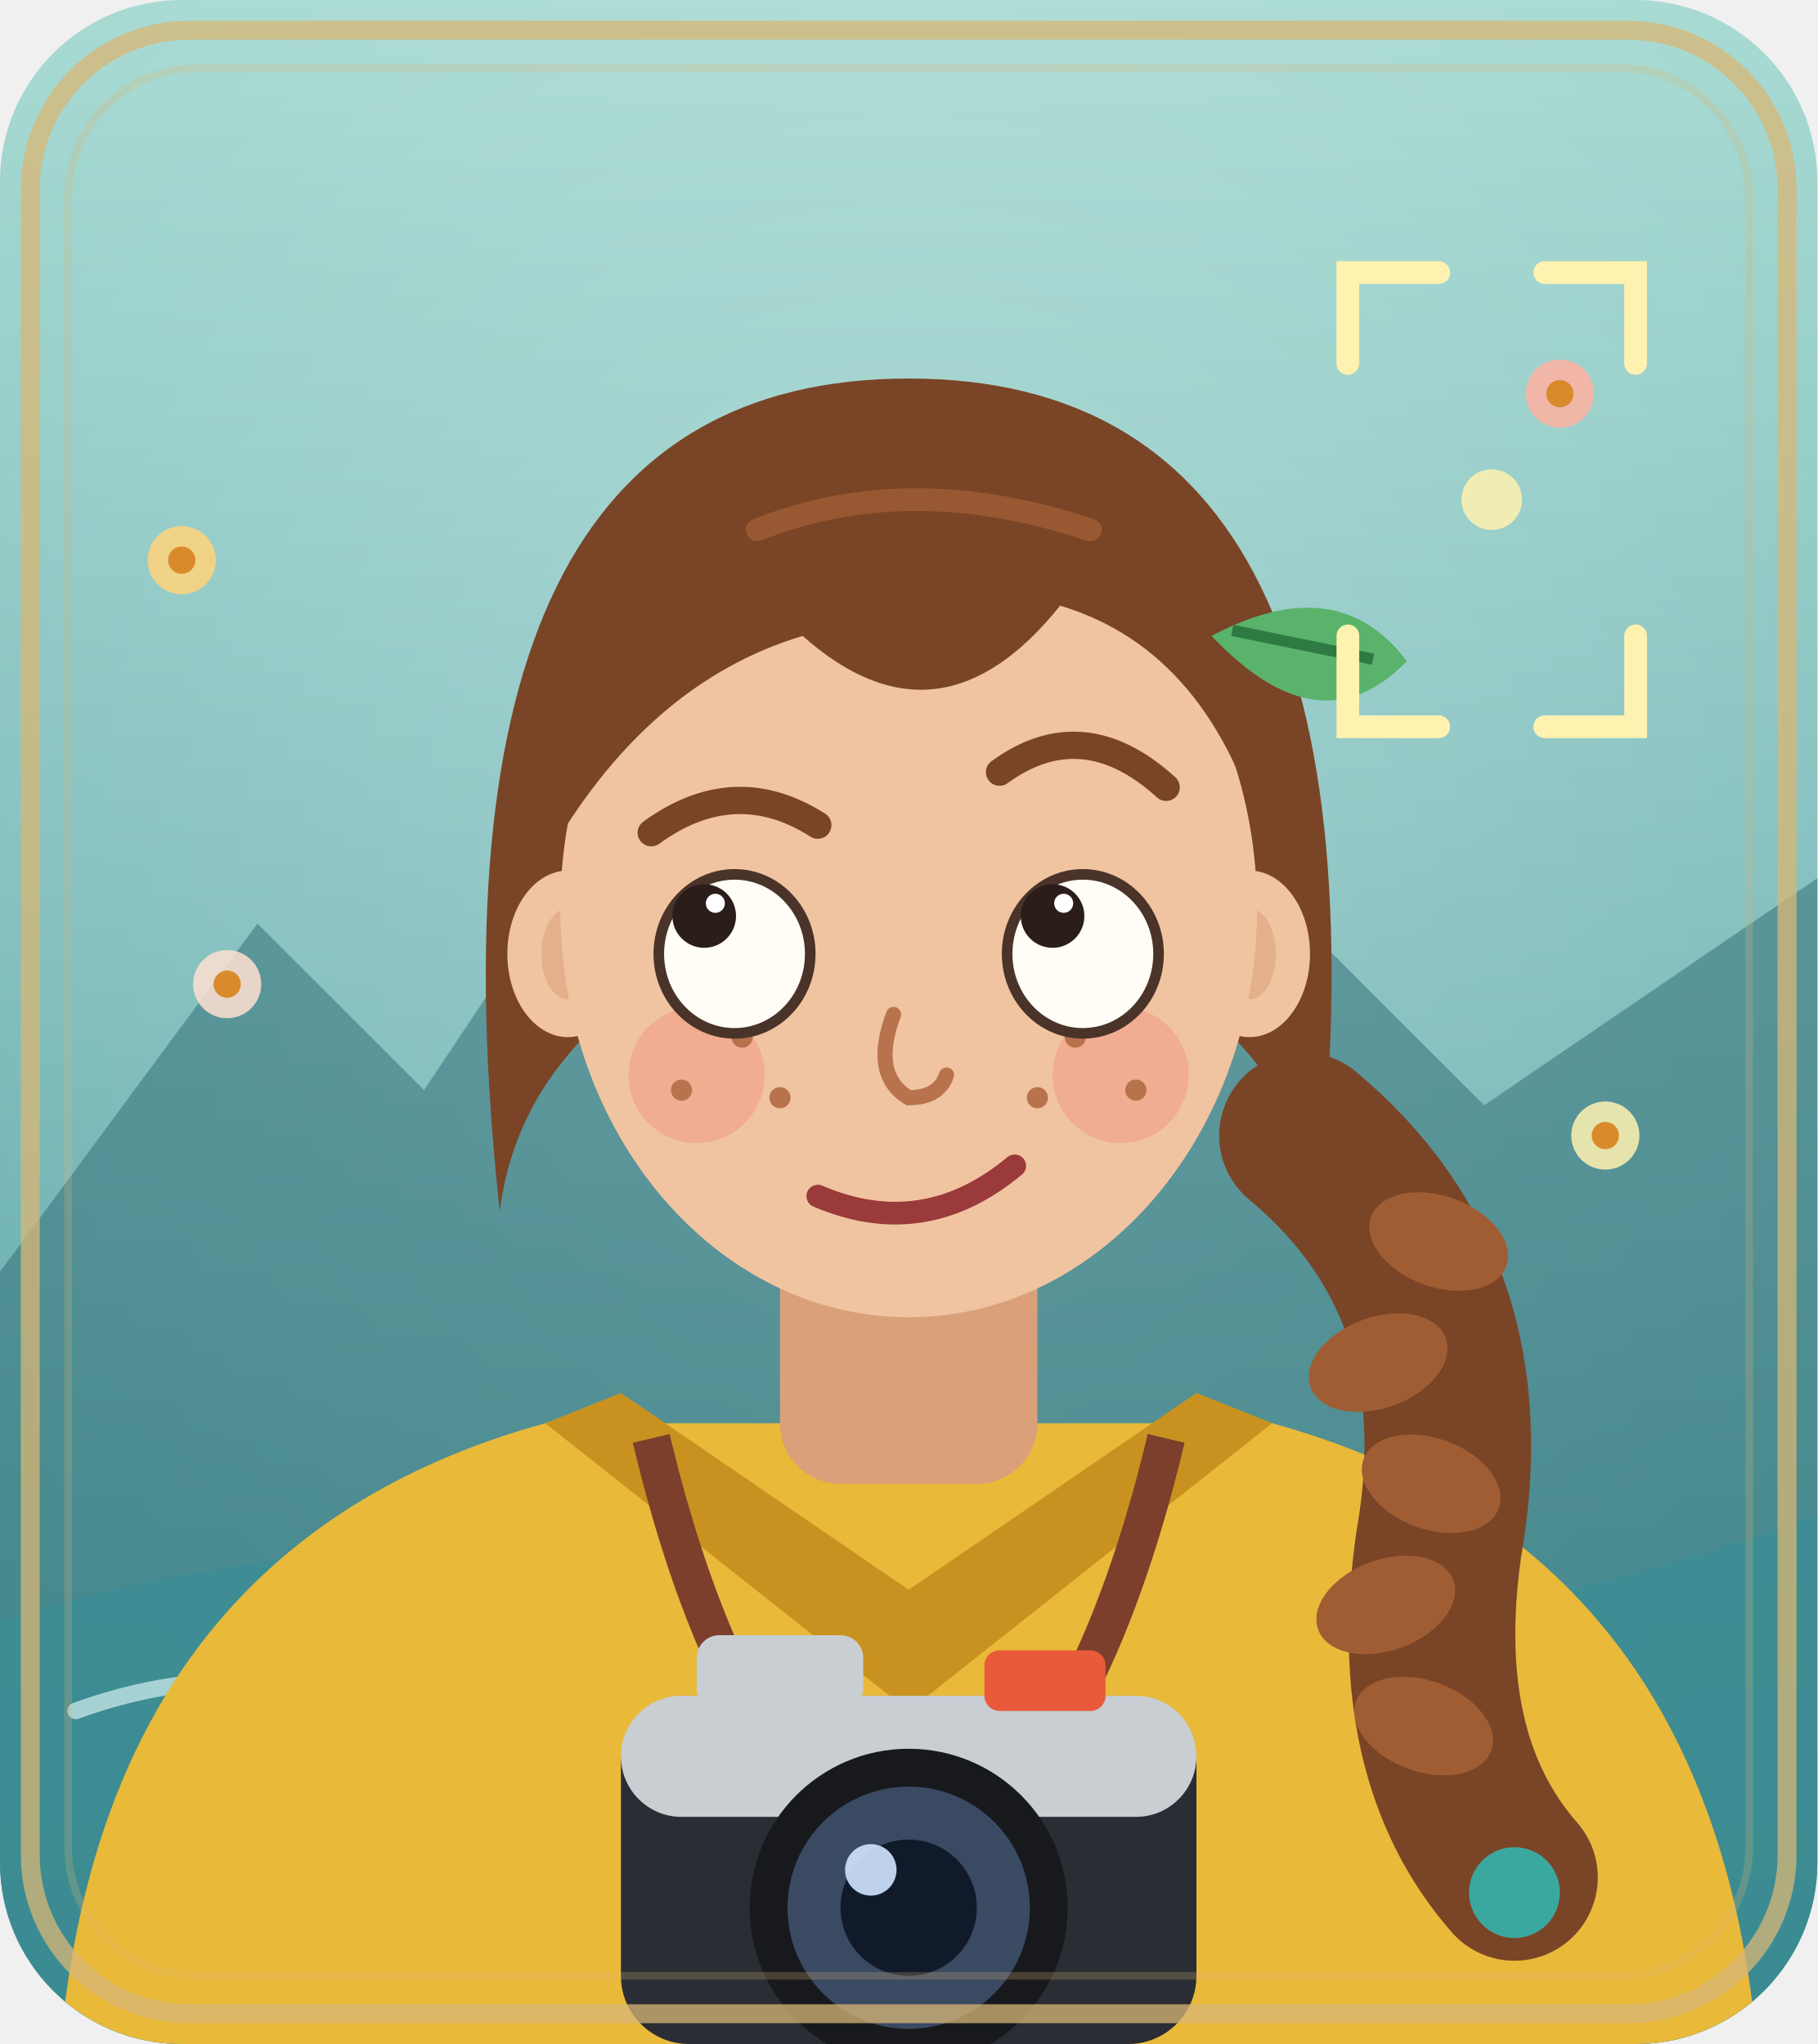
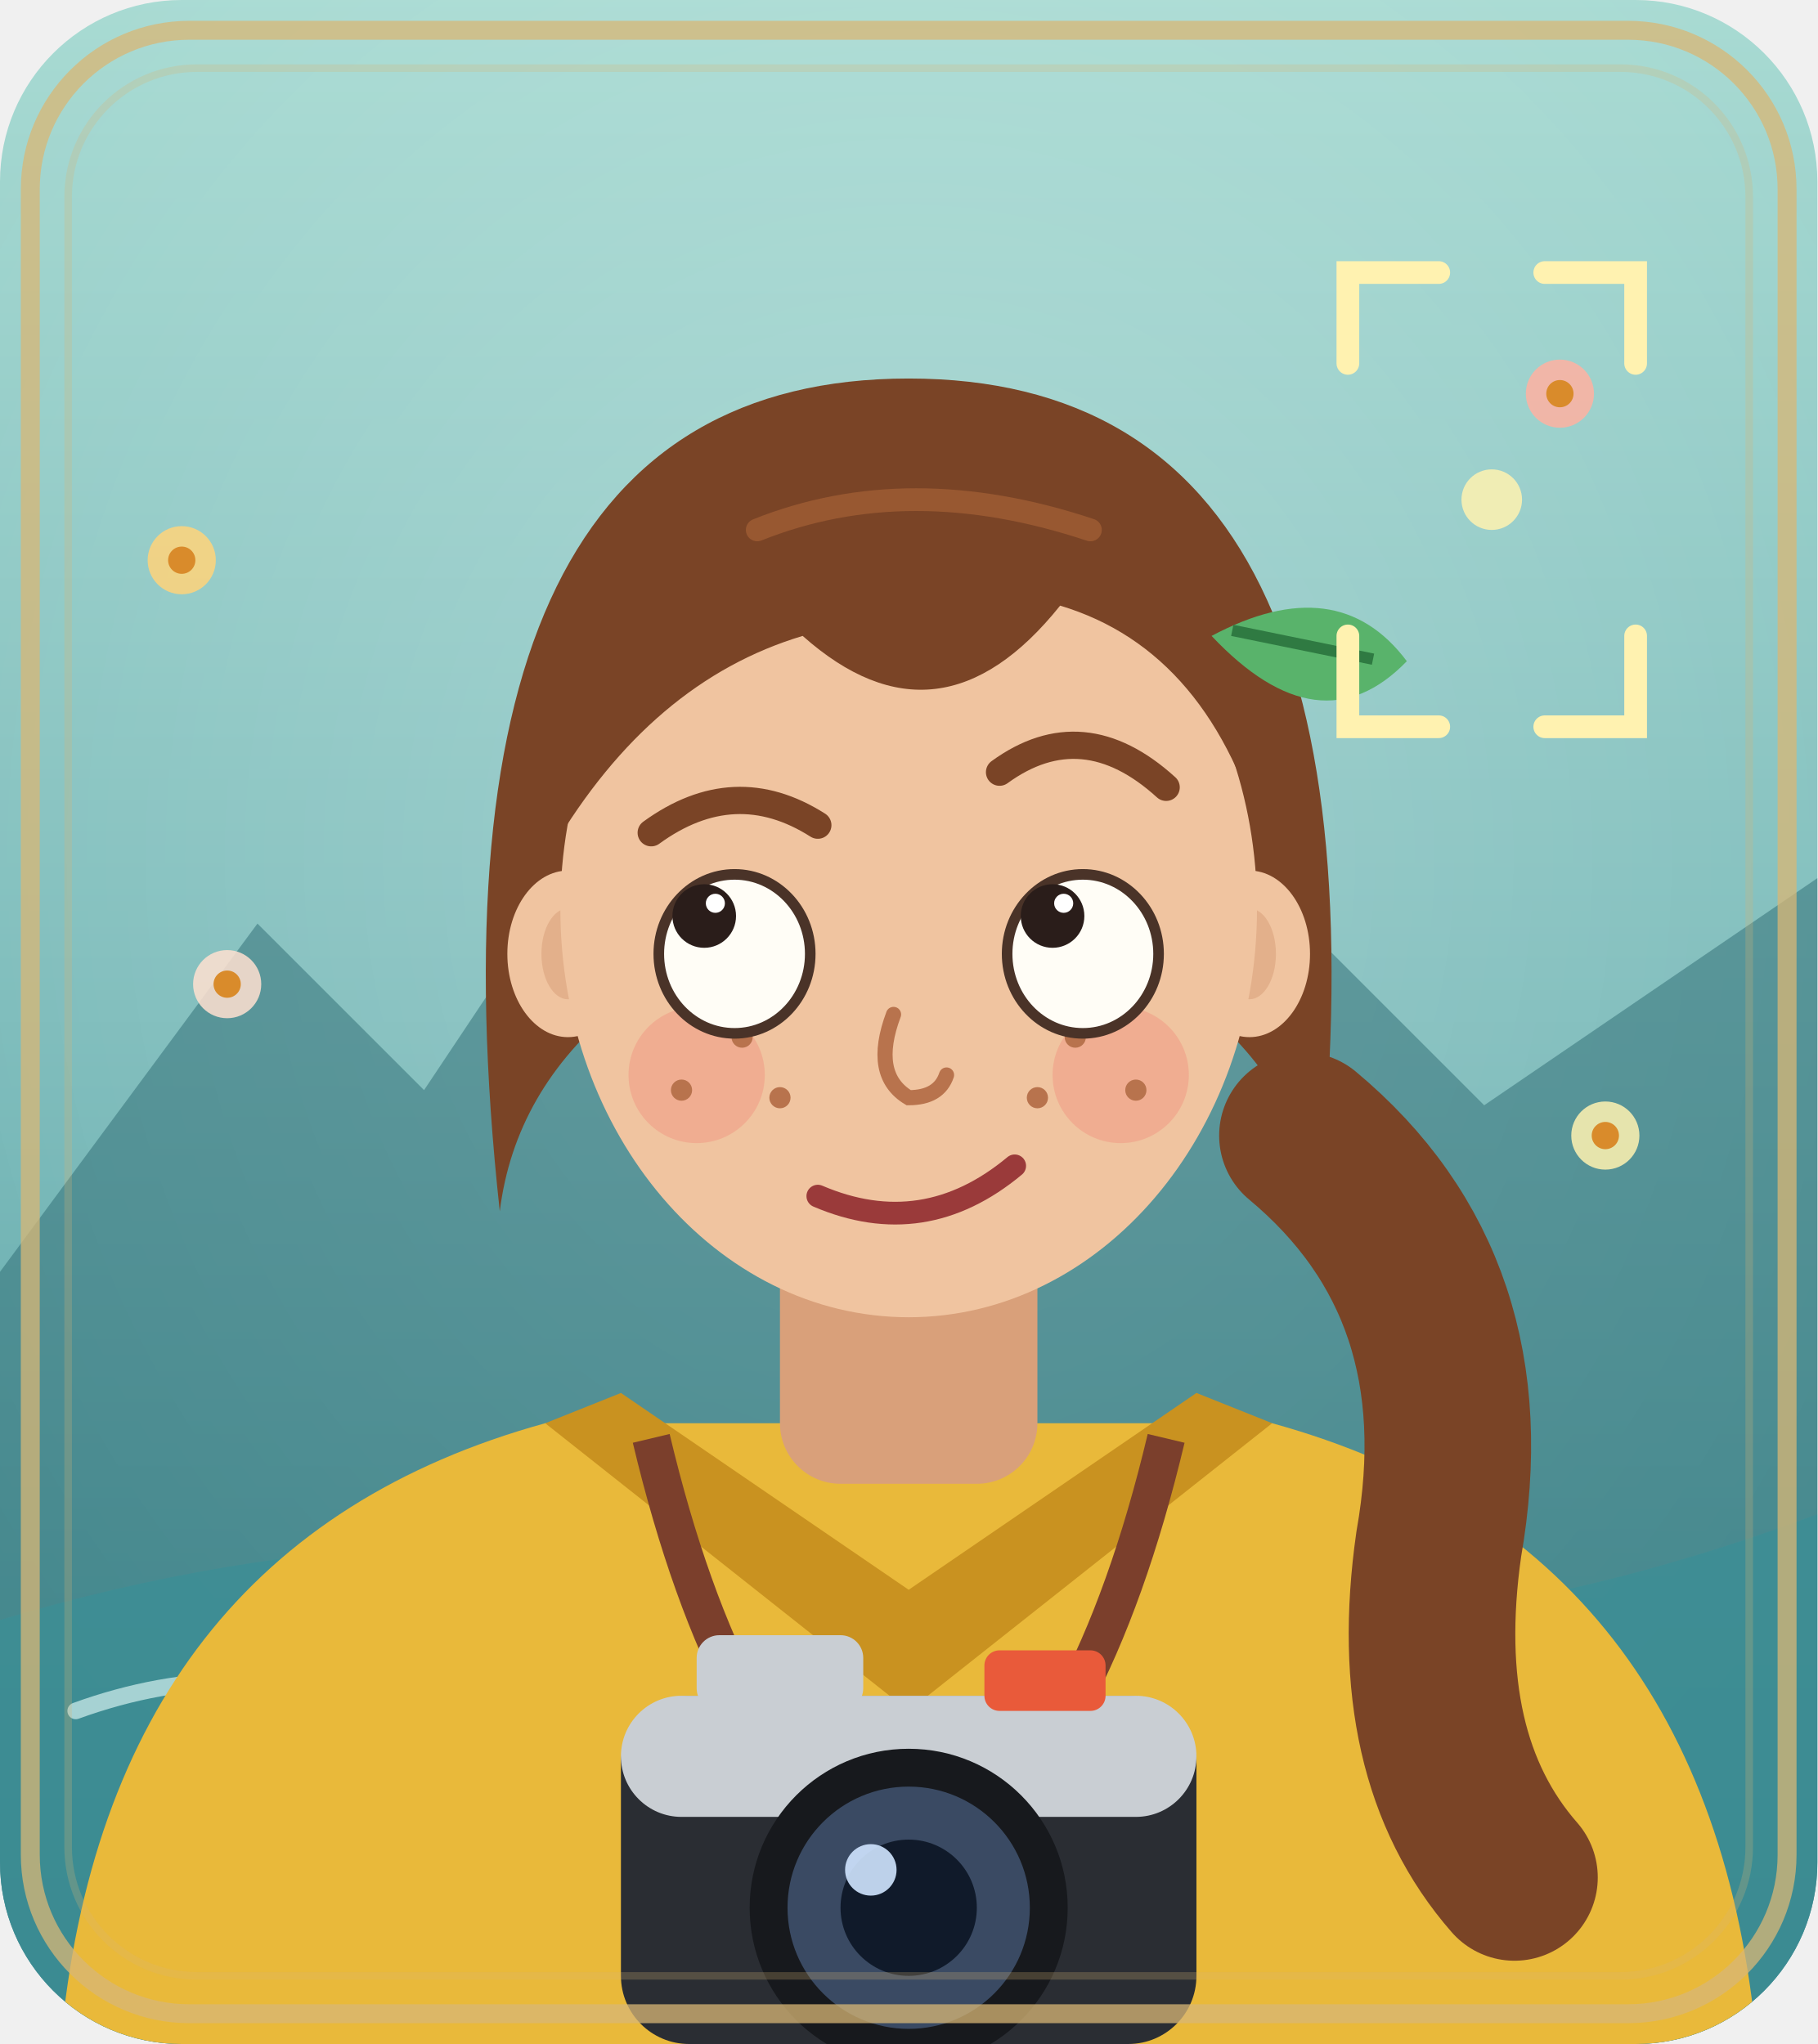
<svg xmlns="http://www.w3.org/2000/svg" width="480" height="540" viewBox="0 0 240 270">
  <defs>
    <linearGradient id="bg" x1="0" y1="0" x2="0" y2="1">
      <stop offset="0" stop-color="#a9dbd3" />
      <stop offset="1" stop-color="#4c9aa0" />
    </linearGradient>
    <radialGradient id="glow" cx=".5" cy=".42" r=".6">
      <stop offset="0" stop-color="#fff" stop-opacity=".22" />
      <stop offset="1" stop-color="#fff" stop-opacity="0" />
    </radialGradient>
  </defs>
  <clipPath id="card">
    <rect width="240" height="270" rx="24" />
  </clipPath>
  <g clip-path="url(#card)">
    <rect width="240" height="270" fill="url(#bg)" />
    <rect width="240" height="270" fill="url(#glow)" />
    <path d="M0 168 L34 122 L56 144 L92 90 L128 138 L160 110 L196 146 L240 116 L240 270 L0 270Z" fill="#2c6b73" fill-opacity="0.5" />
    <path d="M0 214 Q60 196 118 210 T240 200 V270 H0Z" fill="#3b8f96" opacity=".7" />
    <path d="M10 226 q22 -8 44 0 M128 232 q26 -9 52 0" stroke="#d3f0ee" stroke-width="2.2" fill="none" stroke-linecap="round" opacity=".7" />
    <circle cx="24" cy="74" r="4.5" fill="#ffd47a" opacity=".85" />
    <circle cx="24" cy="74" r="1.8" fill="#d98b2b" />
    <circle cx="206" cy="52" r="4.5" fill="#ffb1a1" opacity=".85" />
    <circle cx="206" cy="52" r="1.8" fill="#d98b2b" />
    <circle cx="212" cy="150" r="4.5" fill="#fff2b0" opacity=".85" />
    <circle cx="212" cy="150" r="1.8" fill="#d98b2b" />
    <circle cx="30" cy="130" r="4.5" fill="#ffe1d0" opacity=".85" />
    <circle cx="30" cy="130" r="1.8" fill="#d98b2b" />
    <path d="M66 160 Q54 50 120 50 Q186 50 174 160 Q170 128 120 116 Q70 128 66 160Z" fill="#7a4426" />
    <path d="M8 270 Q14 204 72 188 L168 188 Q226 204 232 270Z" fill="#e9b93a" />
    <path d="M72 188 L120 226 L168 188 L158 184 L120 210 L82 184Z" fill="#c99220" />
    <path d="M120 226 V270" stroke="#c99220" stroke-width="3" />
    <circle cx="120" cy="244" r="3" fill="#8a5f10" />
    <rect x="103" y="160" width="34" height="36" rx="8" fill="#d9a07a" />
    <path d="M86 190 Q96 232 116 246 M154 190 Q144 232 124 246" fill="none" stroke="#7b3f2c" stroke-width="5" />
    <path d="M172 150 Q196 170 190 204 Q186 232 200 248" fill="none" stroke="#7a4426" stroke-width="22" stroke-linecap="round" />
-     <ellipse cx="190" cy="164" rx="9.5" ry="6" fill="#a05d33" transform="rotate(20 190 164)" />
-     <ellipse cx="182" cy="180" rx="9.5" ry="6" fill="#a05d33" transform="rotate(-20 182 180)" />
-     <ellipse cx="189" cy="196" rx="9.5" ry="6" fill="#a05d33" transform="rotate(20 189 196)" />
-     <ellipse cx="183" cy="212" rx="9.5" ry="6" fill="#a05d33" transform="rotate(-20 183 212)" />
-     <ellipse cx="188" cy="228" rx="9.5" ry="6" fill="#a05d33" transform="rotate(20 188 228)" />
-     <circle cx="200" cy="250" r="6" fill="#3ba8a0" />
    <rect x="82" y="224" width="76" height="46" rx="9" fill="#2a2d33" />
    <rect x="82" y="224" width="76" height="16" rx="8" fill="#c9ced3" />
    <rect x="92" y="216" width="22" height="10" rx="3" fill="#c9ced3" />
    <rect x="130" y="218" width="16" height="8" rx="2" fill="#e95a3a" />
    <circle cx="120" cy="252" r="21" fill="#17191d" />
    <circle cx="120" cy="252" r="16" fill="#3a4a63" />
    <circle cx="120" cy="252" r="9" fill="#101a2a" />
    <circle cx="115" cy="247" r="3.4" fill="#cfe4ff" opacity=".9" />
    <ellipse cx="75" cy="126" rx="8" ry="11" fill="#f0c4a0" />
    <ellipse cx="165" cy="126" rx="8" ry="11" fill="#f0c4a0" />
    <ellipse cx="75" cy="126" rx="3.5" ry="6" fill="#d9a07a" opacity=".55" />
    <ellipse cx="165" cy="126" rx="3.5" ry="6" fill="#d9a07a" opacity=".55" />
    <rect x="104" y="160" width="32" height="34" rx="8" fill="#d9a07a" />
    <ellipse cx="120" cy="120" rx="46" ry="54" fill="#f0c4a0" />
    <circle cx="92" cy="142" r="9" fill="#f08a78" opacity=".38" />
    <circle cx="148" cy="142" r="9" fill="#f08a78" opacity=".38" />
    <circle cx="98" cy="137" r="1.4" fill="#b8734d" />
    <circle cx="90" cy="144" r="1.4" fill="#b8734d" />
    <circle cx="103" cy="145" r="1.4" fill="#b8734d" />
    <circle cx="142" cy="137" r="1.4" fill="#b8734d" />
    <circle cx="150" cy="144" r="1.4" fill="#b8734d" />
    <circle cx="137" cy="145" r="1.4" fill="#b8734d" />
    <path d="M73 112 Q76 58 124 62 Q170 64 167 112 Q160 86 140 80 Q124 100 106 84 Q86 90 73 112Z" fill="#7a4426" />
    <path d="M100 70 Q120 62 144 70" fill="none" stroke="#a05d33" stroke-width="3" stroke-linecap="round" opacity=".8" />
    <g transform="translate(160 84) rotate(30)">
      <path d="M0 0 q10 -16 24 -10 q-4 16 -24 10Z" fill="#59b36b" />
      <path d="M2 -2 L20 -8" stroke="#2f7a42" stroke-width="1.5" />
    </g>
    <ellipse cx="97" cy="126" rx="10" ry="10.5" fill="#fffdf6" stroke="#4a3328" stroke-width="1.4" />
    <circle cx="93" cy="121" r="4.2" fill="#2a1d1a" />
    <circle cx="94.47" cy="119.32" r="1.26" fill="#fff" />
    <ellipse cx="143" cy="126" rx="10" ry="10.5" fill="#fffdf6" stroke="#4a3328" stroke-width="1.4" />
    <circle cx="139" cy="121" r="4.2" fill="#2a1d1a" />
    <circle cx="140.47" cy="119.32" r="1.26" fill="#fff" />
    <path d="M86 110 Q97 102 108 109 M132 102 Q143 94 154 104" fill="none" stroke="#7a4426" stroke-width="3.6" stroke-linecap="round" />
    <path d="M118 134 q-3 8 2 11 q4 0 5 -3" fill="none" stroke="#b8734d" stroke-width="2" stroke-linecap="round" />
    <path d="M108 158 Q122 164 134 154" fill="none" stroke="#9a3a3a" stroke-width="3" stroke-linecap="round" />
    <g fill="none" stroke="#fff2b0" stroke-width="3" stroke-linecap="round">
      <path d="M178 48 v-12 h12 M216 48 v-12 h-12 M178 84 v12 h12 M216 84 v12 h-12" />
    </g>
    <circle cx="197" cy="66" r="4" fill="#fff2b0" opacity=".85" />
  </g>
  <rect x="4" y="4" width="232" height="262" rx="21" fill="none" stroke="#d8b676" stroke-opacity=".75" stroke-width="2.5" />
  <rect x="9" y="9" width="222" height="252" rx="17" fill="none" stroke="#d8b676" stroke-opacity=".25" stroke-width="1" />
</svg>
